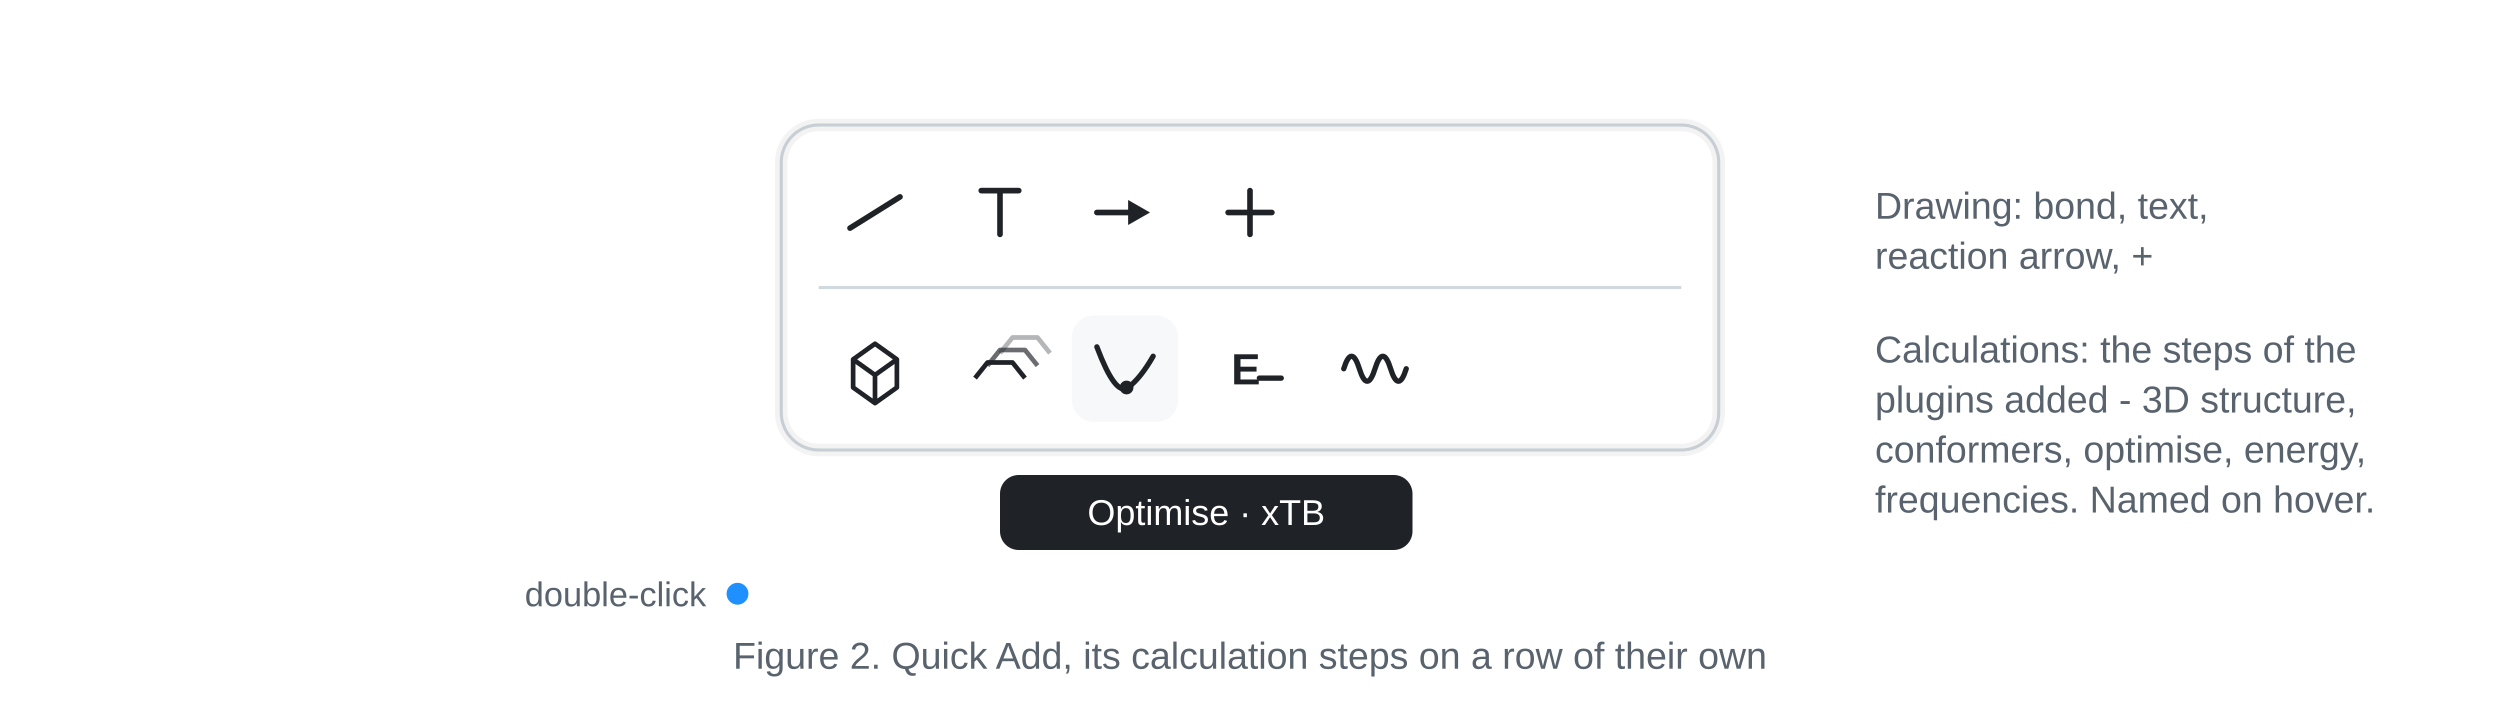
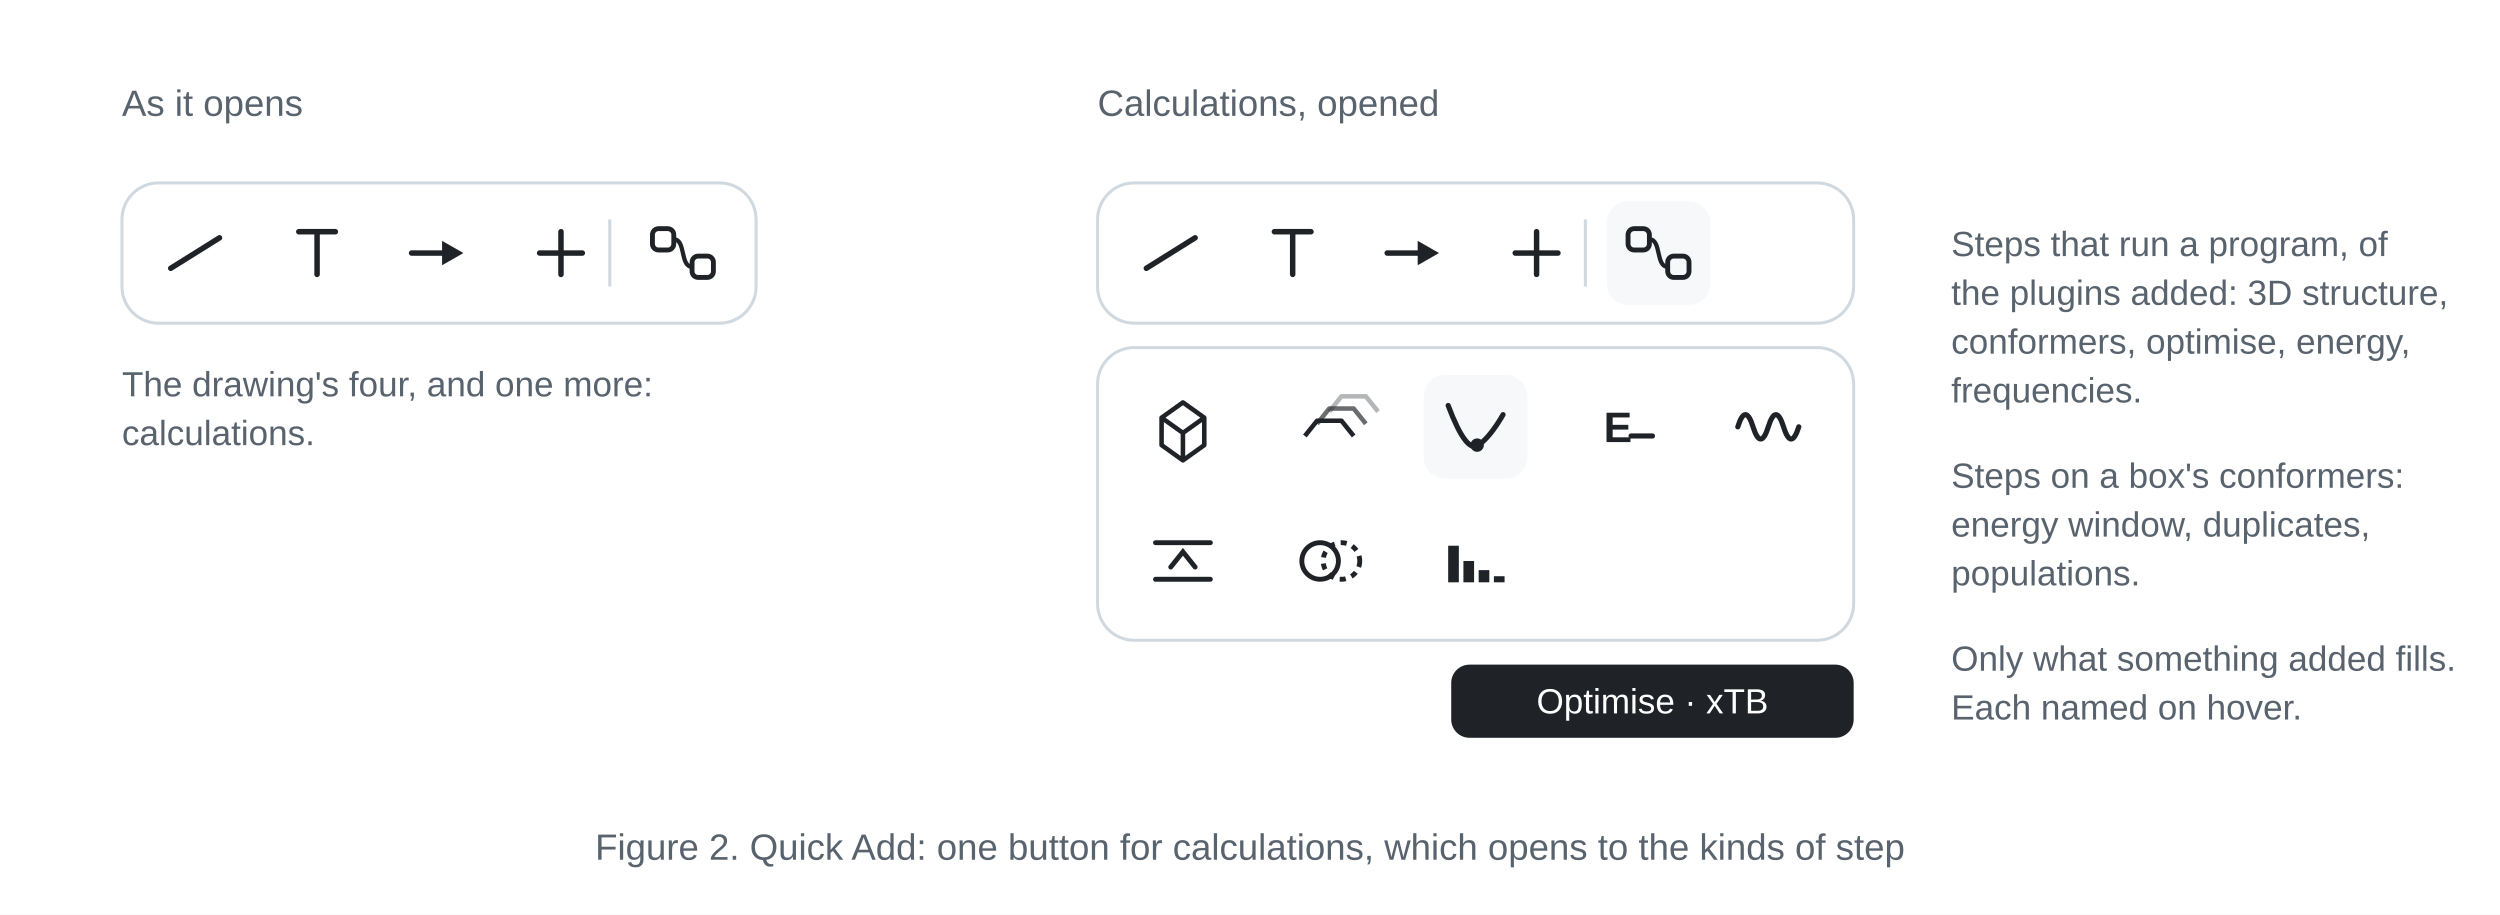
- <svg xmlns="http://www.w3.org/2000/svg" width="800" height="232" viewBox="0 0 800 232" font-family="IBM Plex Sans, Helvetica Neue, Arial, sans-serif">
-   <rect width="800" height="232" fill="#ffffff" />
-   <rect x="250" y="40" width="300" height="104" rx="12" fill="#fff" stroke="#d1d9e0" />
-   <rect x="250" y="40" width="300" height="104" rx="12" fill="none" stroke="#000" stroke-opacity="0.05" stroke-width="4" />
-   <line x1="272.0" y1="73.0" x2="288.0" y2="63.0" stroke="#1f2328" stroke-width="1.8" stroke-linecap="round" />
-   <path d="M314,61 h12 M320,61 v14" stroke="#1f2328" stroke-width="1.8" stroke-linecap="round" fill="none" />
-   <path d="M351,68 h11" stroke="#1f2328" stroke-width="1.8" stroke-linecap="round" />
-   <path d="M361,64 l7,4 l-7,4 z" fill="#1f2328" />
-   <path d="M400,61 v14 M393,68 h14" stroke="#1f2328" stroke-width="1.8" stroke-linecap="round" />
-   <line x1="262" y1="92" x2="538" y2="92" stroke="#d1d9e0" />
-   <path d="M273.0,115.0 l7.0,-5.0 l7.0,5.0 l0,9.0 l-7.0,5.0 l-7.0,-5.0 z M273.0,115.0 l7.0,5.0 l7.0,-5.0 M280,120.0 l0,9.0" fill="none" stroke="#1f2328" stroke-width="1.5" stroke-linejoin="round" />
-   <path d="M312.0,121.0 l4.0,-5.0 l8.0,0 l4.0,5.0" fill="none" stroke="#1f2328" stroke-width="1.5" stroke-linejoin="round" opacity="1.0" />
-   <path d="M316.0,117.0 l4.0,-5.0 l8.0,0 l4.0,5.0" fill="none" stroke="#1f2328" stroke-width="1.5" stroke-linejoin="round" opacity="0.667" />
-   <path d="M320.0,113.0 l4.0,-5.0 l8.0,0 l4.0,5.0" fill="none" stroke="#1f2328" stroke-width="1.5" stroke-linejoin="round" opacity="0.333" />
-   <rect x="343" y="101" width="34" height="34" rx="7" fill="#f6f8fa" />
-   <path d="M351.0,111.0 Q357.0,127.0 361.0,124.0 T369.0,114.0" fill="none" stroke="#1f2328" stroke-width="1.7" stroke-linecap="round" />
-   <circle cx="360.5" cy="124.0" r="2.2" fill="#1f2328" />
-   <text x="394.0" y="123.0" font-size="14.0" fill="#1f2328" text-anchor="start" font-weight="700">E</text>
-   <line x1="403.0" y1="121.0" x2="410.0" y2="121.0" stroke="#1f2328" stroke-width="1.7" stroke-linecap="round" />
-   <path d="M430.0,118 q2.5,-8.0 5.0,0 t5.0,0 t5.0,0 t5.0,0" fill="none" stroke="#1f2328" stroke-width="1.7" stroke-linecap="round" />
-   <rect x="320" y="152" width="132" height="24" rx="6" fill="#1f2328" />
-   <text x="386" y="168" font-size="11.5" fill="#fff" text-anchor="middle" font-weight="normal">Optimise · xTB</text>
-   <circle cx="236" cy="190" r="3.5" fill="#1e90ff" />
-   <text x="226" y="194" font-size="11" fill="#59636e" text-anchor="end" font-weight="normal">double-click</text>
-   <text x="600" y="70" font-size="12" fill="#59636e" text-anchor="start" font-weight="normal">Drawing: bond, text,</text>
-   <text x="600" y="86" font-size="12" fill="#59636e" text-anchor="start" font-weight="normal">reaction arrow, +</text>
-   <text x="600" y="116" font-size="12" fill="#59636e" text-anchor="start" font-weight="normal">Calculations: the steps of the</text>
-   <text x="600" y="132" font-size="12" fill="#59636e" text-anchor="start" font-weight="normal">plugins added - 3D structure,</text>
-   <text x="600" y="148" font-size="12" fill="#59636e" text-anchor="start" font-weight="normal">conformers, optimise, energy,</text>
-   <text x="600" y="164" font-size="12" fill="#59636e" text-anchor="start" font-weight="normal">frequencies. Named on hover.</text>
-   <text x="400.0" y="214" font-size="12" fill="#59636e" text-anchor="middle" font-weight="normal">Figure 2. Quick Add, its calculation steps on a row of their own</text>
+ <svg xmlns="http://www.w3.org/2000/svg" width="820" height="300" viewBox="0 0 820 300" font-family="IBM Plex Sans, Helvetica Neue, Arial, sans-serif">
+   <rect width="820" height="300" fill="#ffffff" />
+   <text x="40" y="38" font-size="12" fill="#59636e" text-anchor="start" font-weight="normal">As it opens</text>
+   <rect x="40" y="60" width="208" height="46" rx="12" fill="#fff" stroke="#d1d9e0" />
+   <line x1="56.0" y1="88.0" x2="72.0" y2="78.0" stroke="#1f2328" stroke-width="1.8" stroke-linecap="round" />
+   <path d="M98,76 h12 M104,76 v14" stroke="#1f2328" stroke-width="1.8" stroke-linecap="round" fill="none" />
+   <path d="M135,83 h11" stroke="#1f2328" stroke-width="1.8" stroke-linecap="round" />
+   <path d="M145,79 l7,4 l-7,4 z" fill="#1f2328" />
+   <path d="M184,76 v14 M177,83 h14" stroke="#1f2328" stroke-width="1.8" stroke-linecap="round" />
+   <line x1="200" y1="72" x2="200" y2="94" stroke="#d1d9e0" />
+   <rect x="214" y="75" width="7" height="7" rx="2" fill="none" stroke="#1f2328" stroke-width="1.6" />
+   <rect x="227" y="84" width="7" height="7" rx="2" fill="none" stroke="#1f2328" stroke-width="1.6" />
+   <path d="M221,78.5 C225,78.5 223,87.5 227,87.5" fill="none" stroke="#1f2328" stroke-width="1.4" />
+   <text x="40" y="130" font-size="11.5" fill="#59636e" text-anchor="start" font-weight="normal">The drawing's four, and one more:</text>
+   <text x="40" y="146" font-size="11.5" fill="#59636e" text-anchor="start" font-weight="normal">calculations.</text>
+   <text x="360" y="38" font-size="12" fill="#59636e" text-anchor="start" font-weight="normal">Calculations, opened</text>
+   <rect x="360" y="60" width="248" height="46" rx="12" fill="#fff" stroke="#d1d9e0" />
+   <line x1="376.0" y1="88.0" x2="392.0" y2="78.0" stroke="#1f2328" stroke-width="1.8" stroke-linecap="round" />
+   <path d="M418,76 h12 M424,76 v14" stroke="#1f2328" stroke-width="1.8" stroke-linecap="round" fill="none" />
+   <path d="M455,83 h11" stroke="#1f2328" stroke-width="1.8" stroke-linecap="round" />
+   <path d="M465,79 l7,4 l-7,4 z" fill="#1f2328" />
+   <path d="M504,76 v14 M497,83 h14" stroke="#1f2328" stroke-width="1.8" stroke-linecap="round" />
+   <line x1="520" y1="72" x2="520" y2="94" stroke="#d1d9e0" />
+   <rect x="527" y="66" width="34" height="34" rx="7" fill="#f6f8fa" />
+   <rect x="534" y="75" width="7" height="7" rx="2" fill="none" stroke="#1f2328" stroke-width="1.6" />
+   <rect x="547" y="84" width="7" height="7" rx="2" fill="none" stroke="#1f2328" stroke-width="1.6" />
+   <path d="M541,78.5 C545,78.5 543,87.5 547,87.5" fill="none" stroke="#1f2328" stroke-width="1.4" />
+   <rect x="360" y="114" width="248" height="96" rx="12" fill="#fff" stroke="#d1d9e0" />
+   <path d="M381.0,137.0 l7.0,-5.0 l7.0,5.0 l0,9.0 l-7.0,5.0 l-7.0,-5.0 z M381.0,137.0 l7.0,5.0 l7.0,-5.0 M388,142.0 l0,9.0" fill="none" stroke="#1f2328" stroke-width="1.5" stroke-linejoin="round" />
+   <path d="M428.0,143.0 l4.0,-5.0 l8.0,0 l4.0,5.0" fill="none" stroke="#1f2328" stroke-width="1.5" stroke-linejoin="round" opacity="1.0" />
+   <path d="M432.0,139.0 l4.0,-5.0 l8.0,0 l4.0,5.0" fill="none" stroke="#1f2328" stroke-width="1.5" stroke-linejoin="round" opacity="0.667" />
+   <path d="M436.0,135.0 l4.0,-5.0 l8.0,0 l4.0,5.0" fill="none" stroke="#1f2328" stroke-width="1.5" stroke-linejoin="round" opacity="0.333" />
+   <rect x="467" y="123" width="34" height="34" rx="7" fill="#f6f8fa" />
+   <path d="M475.0,133.0 Q481.0,149.0 485.0,146.0 T493.0,136.0" fill="none" stroke="#1f2328" stroke-width="1.7" stroke-linecap="round" />
+   <circle cx="484.5" cy="146.0" r="2.2" fill="#1f2328" />
+   <text x="526.0" y="145.0" font-size="14.0" fill="#1f2328" text-anchor="start" font-weight="700">E</text>
+   <line x1="535.0" y1="143.0" x2="542.0" y2="143.0" stroke="#1f2328" stroke-width="1.7" stroke-linecap="round" />
+   <path d="M570.0,140 q2.5,-8.0 5.0,0 t5.0,0 t5.0,0 t5.0,0" fill="none" stroke="#1f2328" stroke-width="1.7" stroke-linecap="round" />
+   <path d="M379,190 h18 M379,178 h18" stroke="#1f2328" stroke-width="1.6" stroke-linecap="round" />
+   <path d="M384,186 l4,-5 l4,5" fill="none" stroke="#1f2328" stroke-width="1.6" stroke-linecap="round" />
+   <circle cx="433" cy="184" r="6" fill="none" stroke="#1f2328" stroke-width="1.6" />
+   <circle cx="440" cy="184" r="6" fill="none" stroke="#1f2328" stroke-width="1.6" stroke-dasharray="2 2" />
+   <rect x="475" y="179" width="3.5" height="12" fill="#1f2328" />
+   <rect x="480" y="184" width="3.5" height="7" fill="#1f2328" />
+   <rect x="485" y="187" width="3.5" height="4" fill="#1f2328" />
+   <rect x="490" y="189" width="3.5" height="2" fill="#1f2328" />
+   <rect x="476" y="218" width="132" height="24" rx="6" fill="#1f2328" />
+   <text x="542" y="234" font-size="11.5" fill="#fff" text-anchor="middle" font-weight="normal">Optimise · xTB</text>
+   <text x="640" y="84" font-size="11.5" fill="#59636e" text-anchor="start" font-weight="normal">Steps that run a program, of</text>
+   <text x="640" y="100" font-size="11.5" fill="#59636e" text-anchor="start" font-weight="normal">the plugins added: 3D structure,</text>
+   <text x="640" y="116" font-size="11.5" fill="#59636e" text-anchor="start" font-weight="normal">conformers, optimise, energy,</text>
+   <text x="640" y="132" font-size="11.5" fill="#59636e" text-anchor="start" font-weight="normal">frequencies.</text>
+   <text x="640" y="160" font-size="11.5" fill="#59636e" text-anchor="start" font-weight="normal">Steps on a box's conformers:</text>
+   <text x="640" y="176" font-size="11.5" fill="#59636e" text-anchor="start" font-weight="normal">energy window, duplicates,</text>
+   <text x="640" y="192" font-size="11.5" fill="#59636e" text-anchor="start" font-weight="normal">populations.</text>
+   <text x="640" y="220" font-size="11.5" fill="#59636e" text-anchor="start" font-weight="normal">Only what something added fills.</text>
+   <text x="640" y="236" font-size="11.5" fill="#59636e" text-anchor="start" font-weight="normal">Each named on hover.</text>
+   <text x="410.0" y="282" font-size="12" fill="#59636e" text-anchor="middle" font-weight="normal">Figure 2. Quick Add: one button for calculations, which opens to the kinds of step</text>
</svg>
